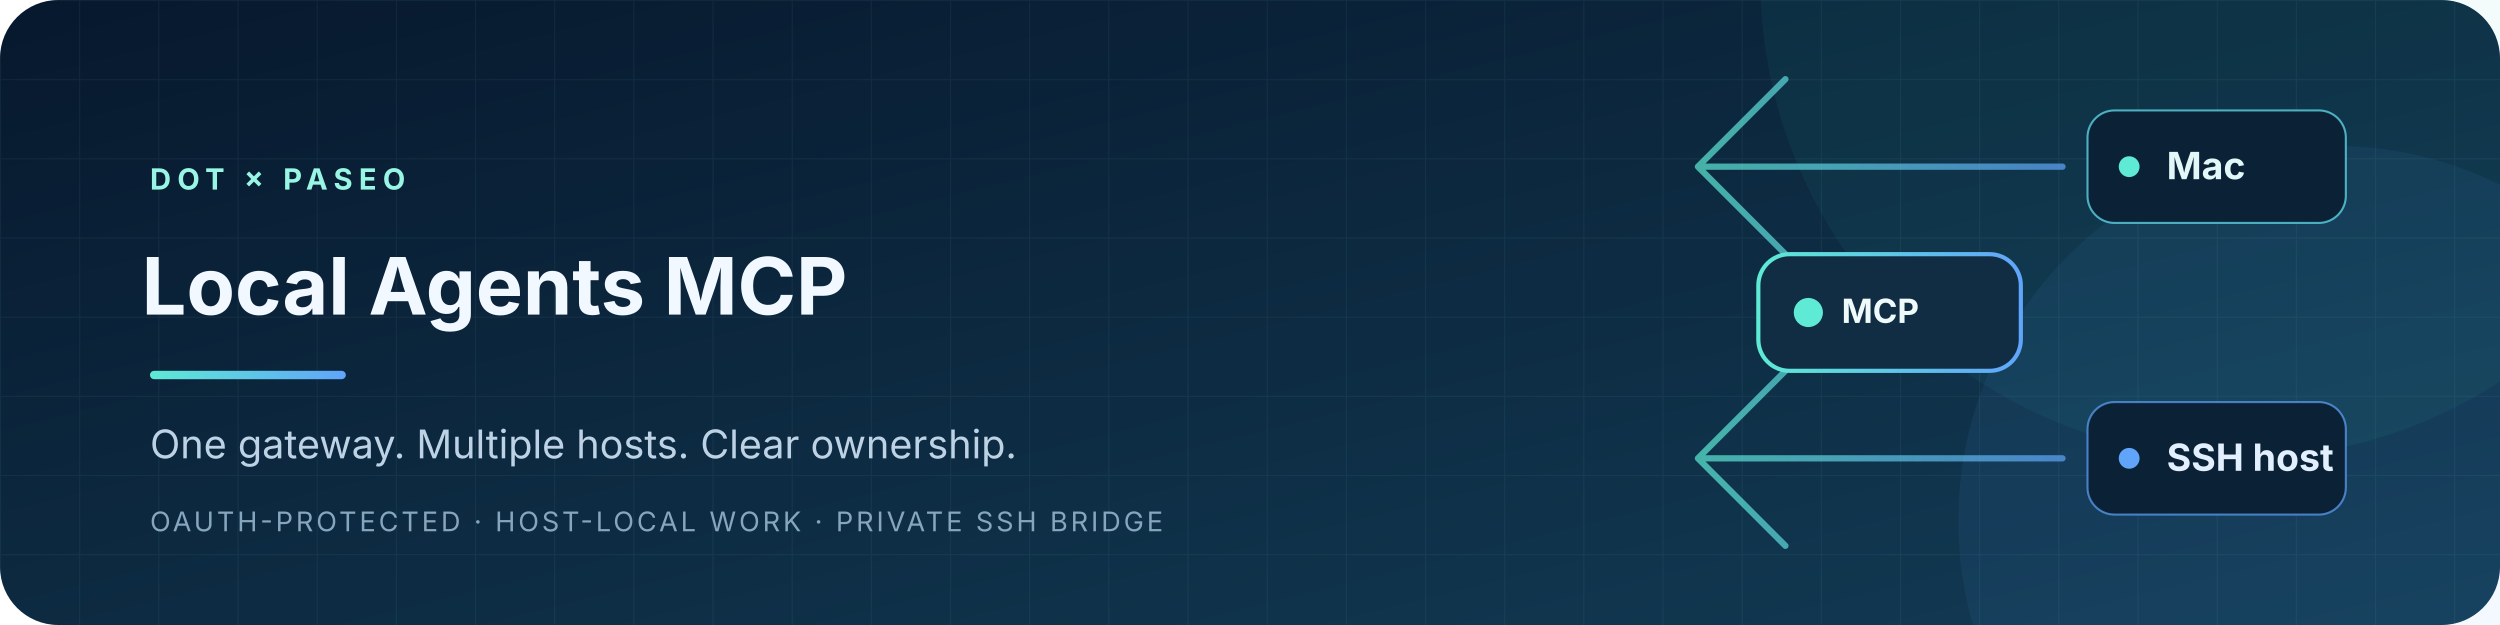
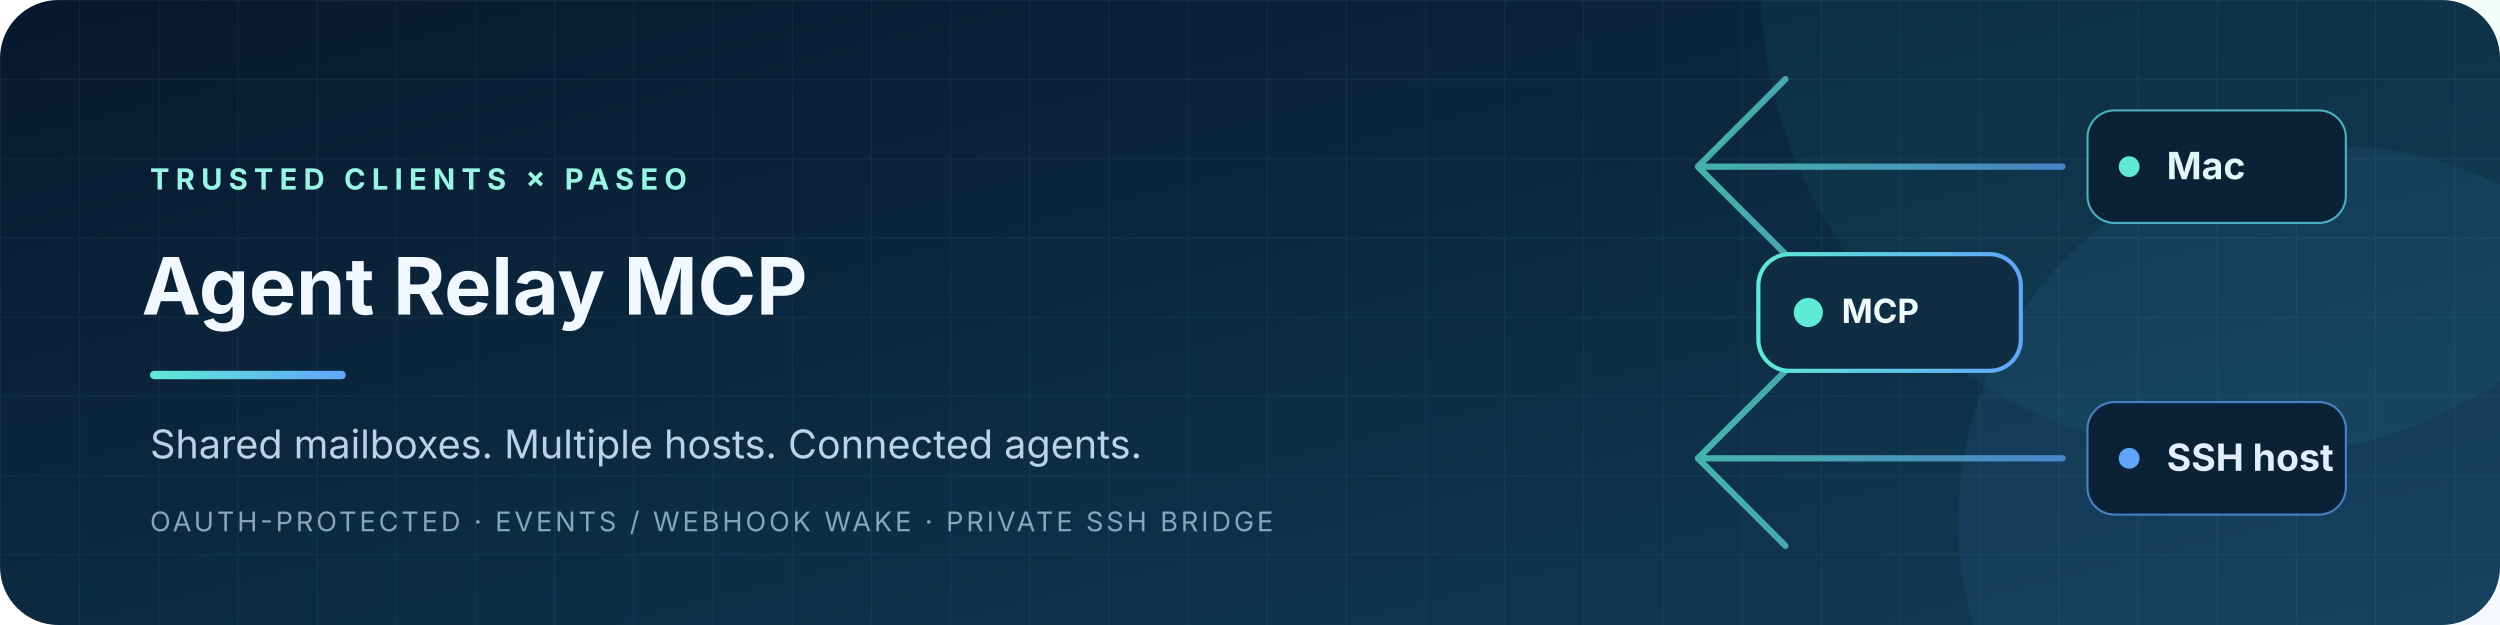
<svg xmlns="http://www.w3.org/2000/svg" viewBox="0 0 1200 300" role="img" aria-labelledby="title desc">
  <defs>
    <linearGradient id="bg" x1="0" y1="0" x2="1" y2="1">
      <stop offset="0" stop-color="#07182d" />
      <stop offset="1" stop-color="#123c55" />
    </linearGradient>
    <linearGradient id="accent" x1="0" y1="0" x2="1" y2="0">
      <stop offset="0" stop-color="#5eead4" />
      <stop offset="1" stop-color="#60a5fa" />
    </linearGradient>
    <pattern id="grid" width="38" height="38" patternUnits="userSpaceOnUse">
      <path d="M38 0H0V38" fill="none" stroke="#a5f3fc" stroke-opacity=".055" />
    </pattern>
  </defs>
  <rect width="1200" height="300" rx="28" fill="url(#bg)" />
  <rect width="1200" height="300" rx="28" fill="url(#grid)" />
  <circle cx="1075" cy="-10" r="230" fill="#2dd4bf" opacity=".06" />
  <circle cx="1120" cy="250" r="180" fill="#60a5fa" opacity=".07" />
  <path d="M815 80h175m-175 0 42-42m-42 42 42 42M815 220h175m-175 0 42-42m-42 42 42 42" fill="none" stroke="url(#accent)" stroke-width="3" stroke-linecap="round" stroke-linejoin="round" opacity=".7" />
  <rect x="1002" y="53" width="124" height="54" rx="13" fill="#0b2136" stroke="#67e8f9" stroke-opacity=".7" />
  <rect x="1002" y="193" width="124" height="54" rx="13" fill="#0b2136" stroke="#60a5fa" stroke-opacity=".7" />
  <circle cx="1022" cy="80" r="5" fill="#5eead4" />
  <circle cx="1022" cy="220" r="5" fill="#60a5fa" />
  <text x="1040" y="86" fill="#e2f7f7" font-family="ui-sans-serif,system-ui,-apple-system,Segoe UI,sans-serif" font-size="18" font-weight="650">Mac</text>
  <text x="1040" y="226" fill="#e2efff" font-family="ui-sans-serif,system-ui,-apple-system,Segoe UI,sans-serif" font-size="18" font-weight="650">SSH host</text>
  <rect x="844" y="122" width="126" height="56" rx="15" fill="#102d43" stroke="url(#accent)" stroke-width="2" />
  <circle cx="868" cy="150" r="7" fill="#5eead4" />
  <text x="884" y="155" fill="#effafa" font-family="ui-sans-serif,system-ui,-apple-system,Segoe UI,sans-serif" font-size="16" font-weight="700">MCP</text>
-   <text x="72" y="91" fill="#99f6e4" font-family="ui-sans-serif,system-ui,-apple-system,Segoe UI,sans-serif" font-size="14" font-weight="750" letter-spacing="3">DOT  ×  PASEO</text>
-   <text x="68" y="151" fill="#f1f8ff" font-family="ui-sans-serif,system-ui,-apple-system,Segoe UI,sans-serif" font-size="38" font-weight="750">Local Agents MCP</text>
+   <text x="72" y="91" fill="#99f6e4" font-family="ui-sans-serif,system-ui,-apple-system,Segoe UI,sans-serif" font-size="14" font-weight="750" letter-spacing="3">TRUSTED CLIENTS  ×  PASEO</text>
+   <text x="68" y="151" fill="#f1f8ff" font-family="ui-sans-serif,system-ui,-apple-system,Segoe UI,sans-serif" font-size="38" font-weight="750">Agent Relay MCP</text>
  <rect x="72" y="178" width="94" height="4" rx="2" fill="url(#accent)" />
-   <text x="72" y="220" fill="#bdd3e5" font-family="ui-sans-serif,system-ui,-apple-system,Segoe UI,sans-serif" font-size="19">One gateway. Multiple hosts. Clear ownership.</text>
-   <text x="72" y="255" fill="#86a6bd" font-family="ui-sans-serif,system-ui,-apple-system,Segoe UI,sans-serif" font-size="13" letter-spacing="1.4">OAUTH-PROTECTED  ·  HOST-LOCAL WORK  ·  PRIVATE SSH BRIDGE</text>
+   <text x="72" y="220" fill="#bdd3e5" font-family="ui-sans-serif,system-ui,-apple-system,Segoe UI,sans-serif" font-size="19">Shared mailboxes. Multiple hosts. Connected agents.</text>
+   <text x="72" y="255" fill="#86a6bd" font-family="ui-sans-serif,system-ui,-apple-system,Segoe UI,sans-serif" font-size="13" letter-spacing="1.4">OAUTH-PROTECTED  ·  EVENTS / WEBHOOK WAKE  ·  PRIVATE SSH BRIDGE</text>
</svg>
